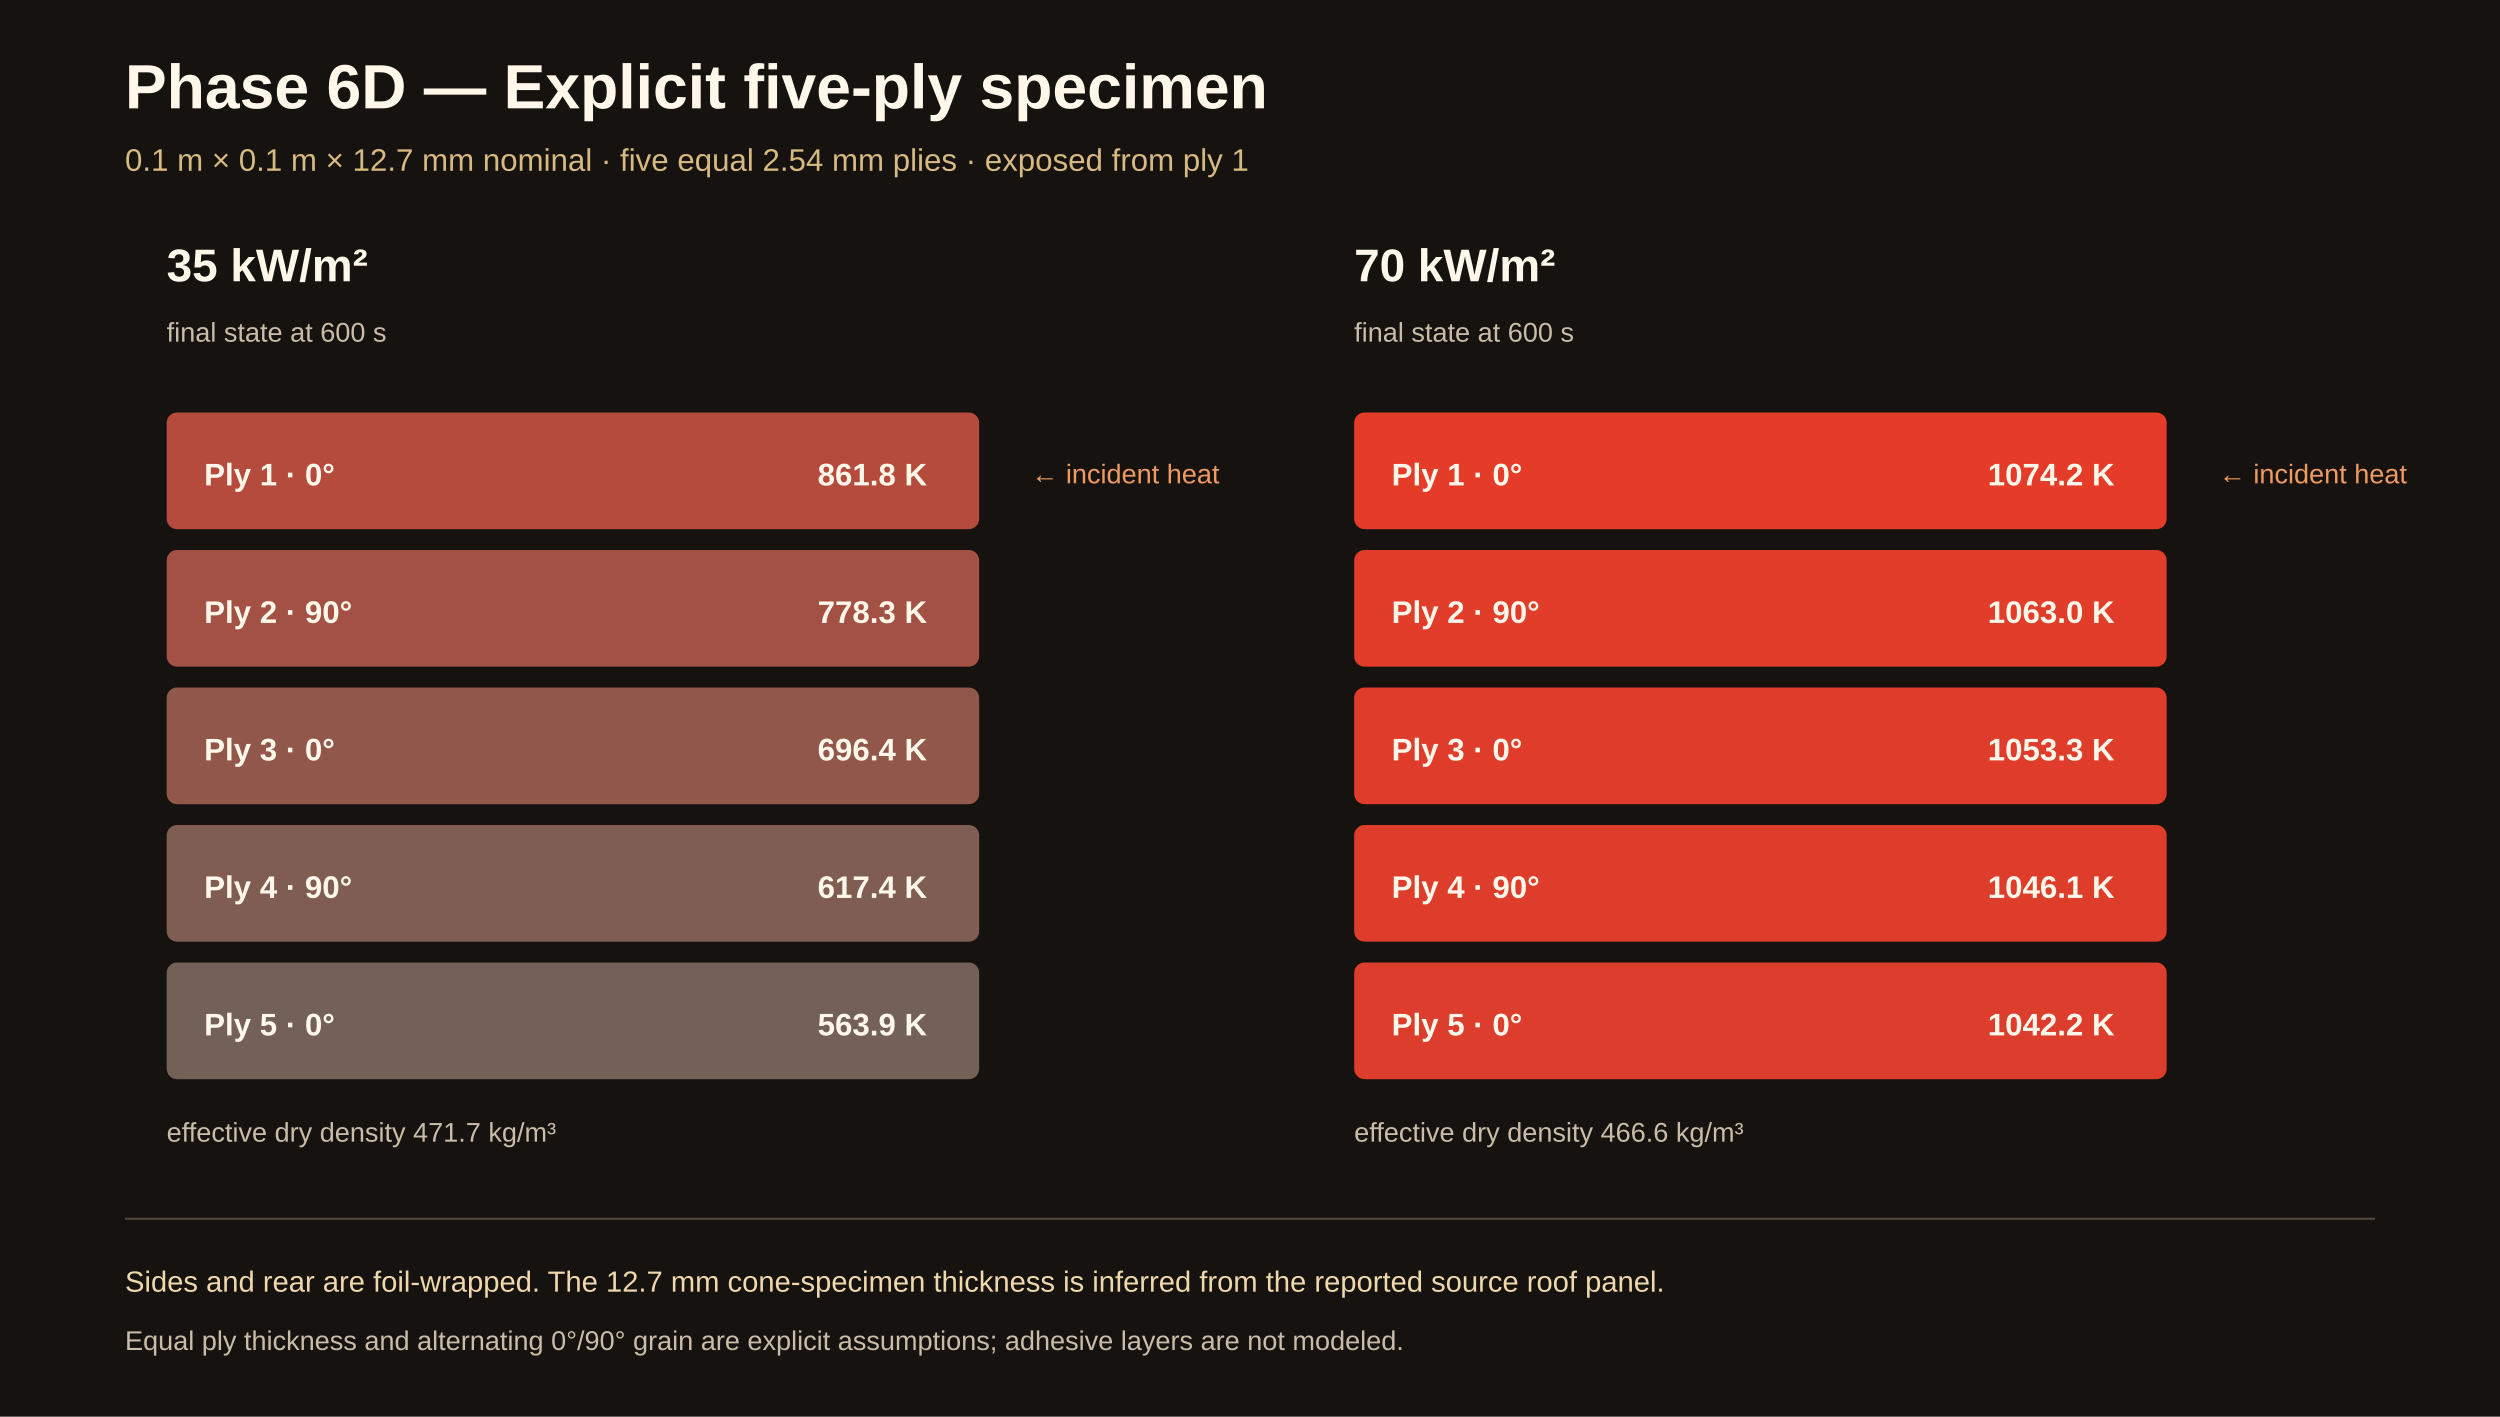
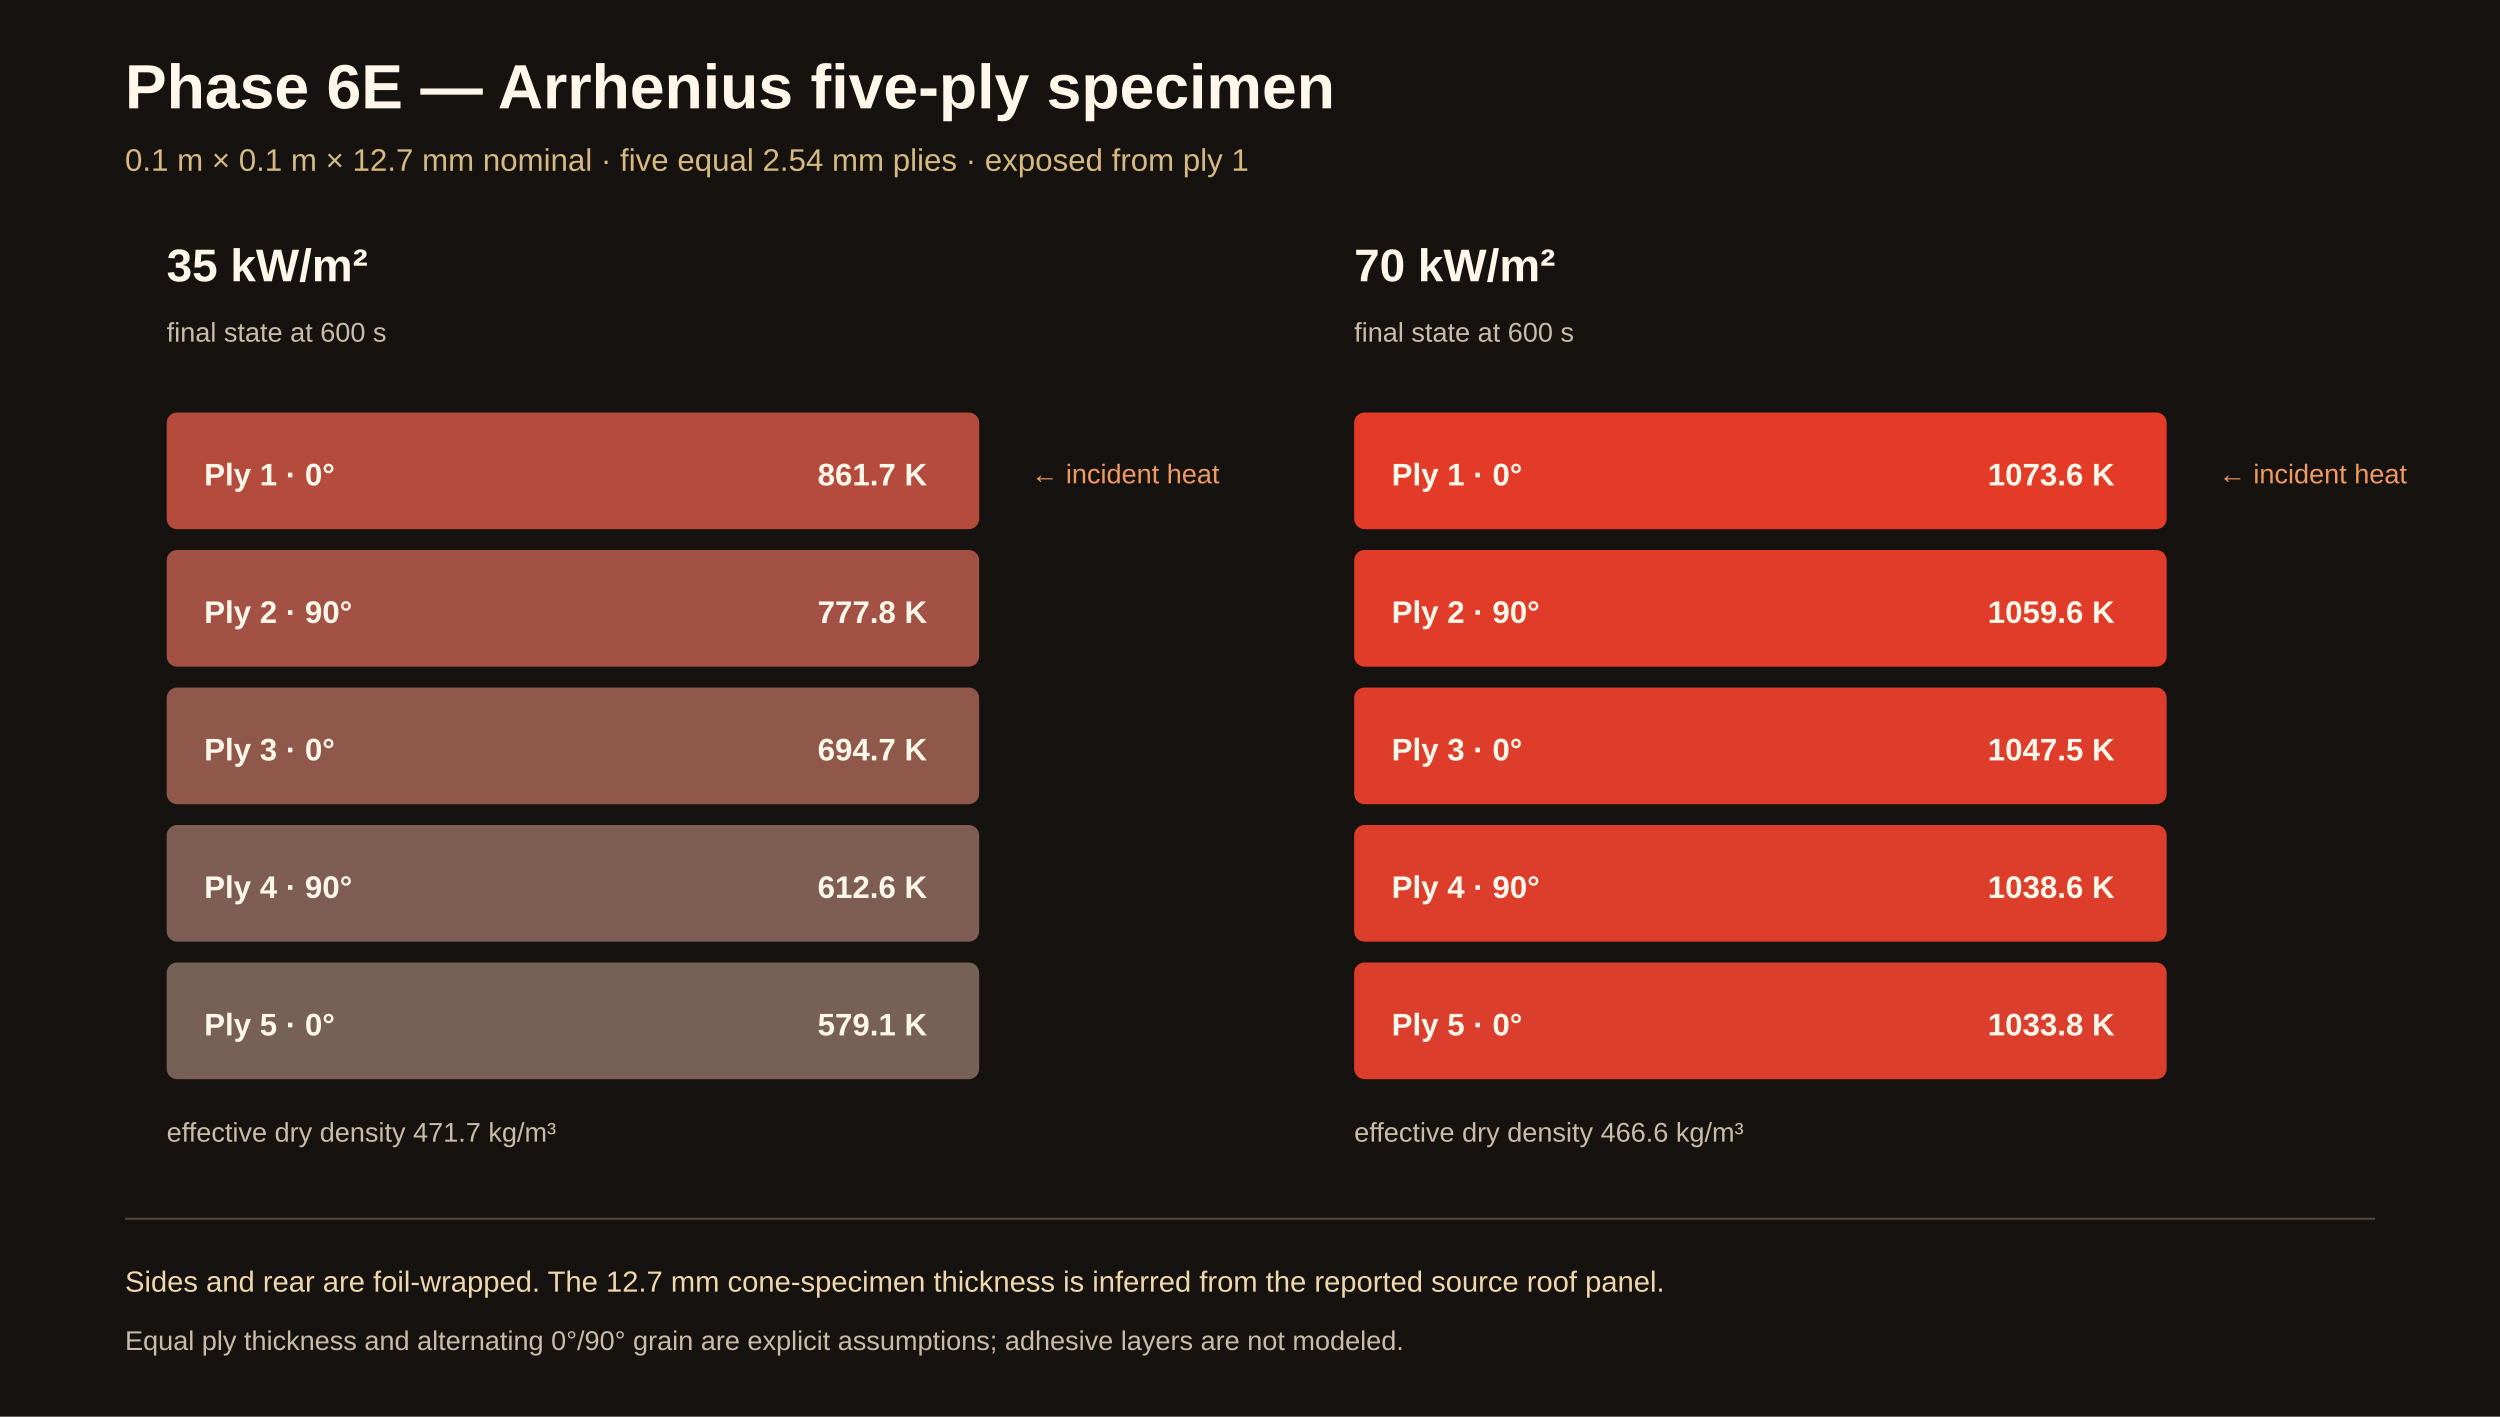
<svg xmlns="http://www.w3.org/2000/svg" width="1200" height="680" viewBox="0 0 1200 680">
  <rect width="1200" height="680" fill="#15120f" />
  <style>
    text { font-family: "Segoe UI", Arial, sans-serif; fill: #fff7e9; }
    .title { font-size: 30px; font-weight: 700; }
    .subtitle { font-size: 15px; fill: #d7b982; }
    .panel-title { font-size: 22px; font-weight: 700; }
    .layer { font-size: 15px; font-weight: 650; }
    .temperature { font-size: 15px; font-weight: 700; }
    .muted { font-size: 13px; fill: #c9bda9; }
    .heat { font-size: 13px; fill: #f09a61; }
    .note { font-size: 14px; fill: #f0d8ad; }
  </style>
-   <text x="60" y="52" class="title">Phase 6D — Explicit five-ply specimen</text>
+   <text x="60" y="52" class="title">Phase 6E — Arrhenius five-ply specimen</text>
  <text x="60" y="82" class="subtitle">0.1 m × 0.1 m × 12.7 mm nominal · five equal 2.54 mm plies · exposed from ply 1</text>
  <text x="80" y="135" class="panel-title">35 kW/m²</text>
  <text x="80" y="164" class="muted">final state at 600 s</text>
  <rect x="80" y="198" width="390" height="56" rx="5" fill="#b54b3c" />
  <text x="98" y="233" class="layer">Ply 1 · 0°</text>
-   <text x="445" y="233" class="temperature" text-anchor="end">861.8 K</text>
+   <text x="445" y="233" class="temperature" text-anchor="end">861.7 K</text>
  <rect x="80" y="264" width="390" height="56" rx="5" fill="#a35144" />
  <text x="98" y="299" class="layer">Ply 2 · 90°</text>
-   <text x="445" y="299" class="temperature" text-anchor="end">778.3 K</text>
-   <rect x="80" y="330" width="390" height="56" rx="5" fill="#91574b" />
+   <text x="445" y="299" class="temperature" text-anchor="end">777.8 K</text>
+   <rect x="80" y="330" width="390" height="56" rx="5" fill="#90574b" />
  <text x="98" y="365" class="layer">Ply 3 · 0°</text>
-   <text x="445" y="365" class="temperature" text-anchor="end">696.4 K</text>
-   <rect x="80" y="396" width="390" height="56" rx="5" fill="#7f5d52" />
+   <text x="445" y="365" class="temperature" text-anchor="end">694.7 K</text>
+   <rect x="80" y="396" width="390" height="56" rx="5" fill="#7e5d53" />
  <text x="98" y="431" class="layer">Ply 4 · 90°</text>
-   <text x="445" y="431" class="temperature" text-anchor="end">617.4 K</text>
-   <rect x="80" y="462" width="390" height="56" rx="5" fill="#736157" />
+   <text x="445" y="431" class="temperature" text-anchor="end">612.6 K</text>
+   <rect x="80" y="462" width="390" height="56" rx="5" fill="#776056" />
  <text x="98" y="497" class="layer">Ply 5 · 0°</text>
-   <text x="445" y="497" class="temperature" text-anchor="end">563.9 K</text>
+   <text x="445" y="497" class="temperature" text-anchor="end">579.1 K</text>
  <text x="495" y="232" class="heat">← incident heat</text>
  <text x="80" y="548" class="muted">effective dry density 471.7 kg/m³</text>
  <text x="650" y="135" class="panel-title">70 kW/m²</text>
  <text x="650" y="164" class="muted">final state at 600 s</text>
-   <rect x="650" y="198" width="390" height="56" rx="5" fill="#e53b29" />
+   <rect x="650" y="198" width="390" height="56" rx="5" fill="#e43b29" />
  <text x="668" y="233" class="layer">Ply 1 · 0°</text>
-   <text x="1015" y="233" class="temperature" text-anchor="end">1074.2 K</text>
-   <rect x="650" y="264" width="390" height="56" rx="5" fill="#e23c2a" />
+   <text x="1015" y="233" class="temperature" text-anchor="end">1073.6 K</text>
+   <rect x="650" y="264" width="390" height="56" rx="5" fill="#e13c2a" />
  <text x="668" y="299" class="layer">Ply 2 · 90°</text>
-   <text x="1015" y="299" class="temperature" text-anchor="end">1063.0 K</text>
-   <rect x="650" y="330" width="390" height="56" rx="5" fill="#e03c2b" />
+   <text x="1015" y="299" class="temperature" text-anchor="end">1059.6 K</text>
+   <rect x="650" y="330" width="390" height="56" rx="5" fill="#df3d2b" />
  <text x="668" y="365" class="layer">Ply 3 · 0°</text>
-   <text x="1015" y="365" class="temperature" text-anchor="end">1053.3 K</text>
-   <rect x="650" y="396" width="390" height="56" rx="5" fill="#de3d2b" />
+   <text x="1015" y="365" class="temperature" text-anchor="end">1047.5 K</text>
+   <rect x="650" y="396" width="390" height="56" rx="5" fill="#dd3e2c" />
  <text x="668" y="431" class="layer">Ply 4 · 90°</text>
-   <text x="1015" y="431" class="temperature" text-anchor="end">1046.1 K</text>
-   <rect x="650" y="462" width="390" height="56" rx="5" fill="#dd3d2c" />
+   <text x="1015" y="431" class="temperature" text-anchor="end">1038.6 K</text>
+   <rect x="650" y="462" width="390" height="56" rx="5" fill="#dc3e2d" />
  <text x="668" y="497" class="layer">Ply 5 · 0°</text>
-   <text x="1015" y="497" class="temperature" text-anchor="end">1042.2 K</text>
+   <text x="1015" y="497" class="temperature" text-anchor="end">1033.8 K</text>
  <text x="1065" y="232" class="heat">← incident heat</text>
  <text x="650" y="548" class="muted">effective dry density 466.6 kg/m³</text>
  <line x1="60" y1="585" x2="1140" y2="585" stroke="#53483d" />
  <text x="60" y="620" class="note">Sides and rear are foil-wrapped. The 12.7 mm cone-specimen thickness is inferred from the reported source roof panel.</text>
  <text x="60" y="648" class="muted">Equal ply thickness and alternating 0°/90° grain are explicit assumptions; adhesive layers are not modeled.</text>
</svg>
